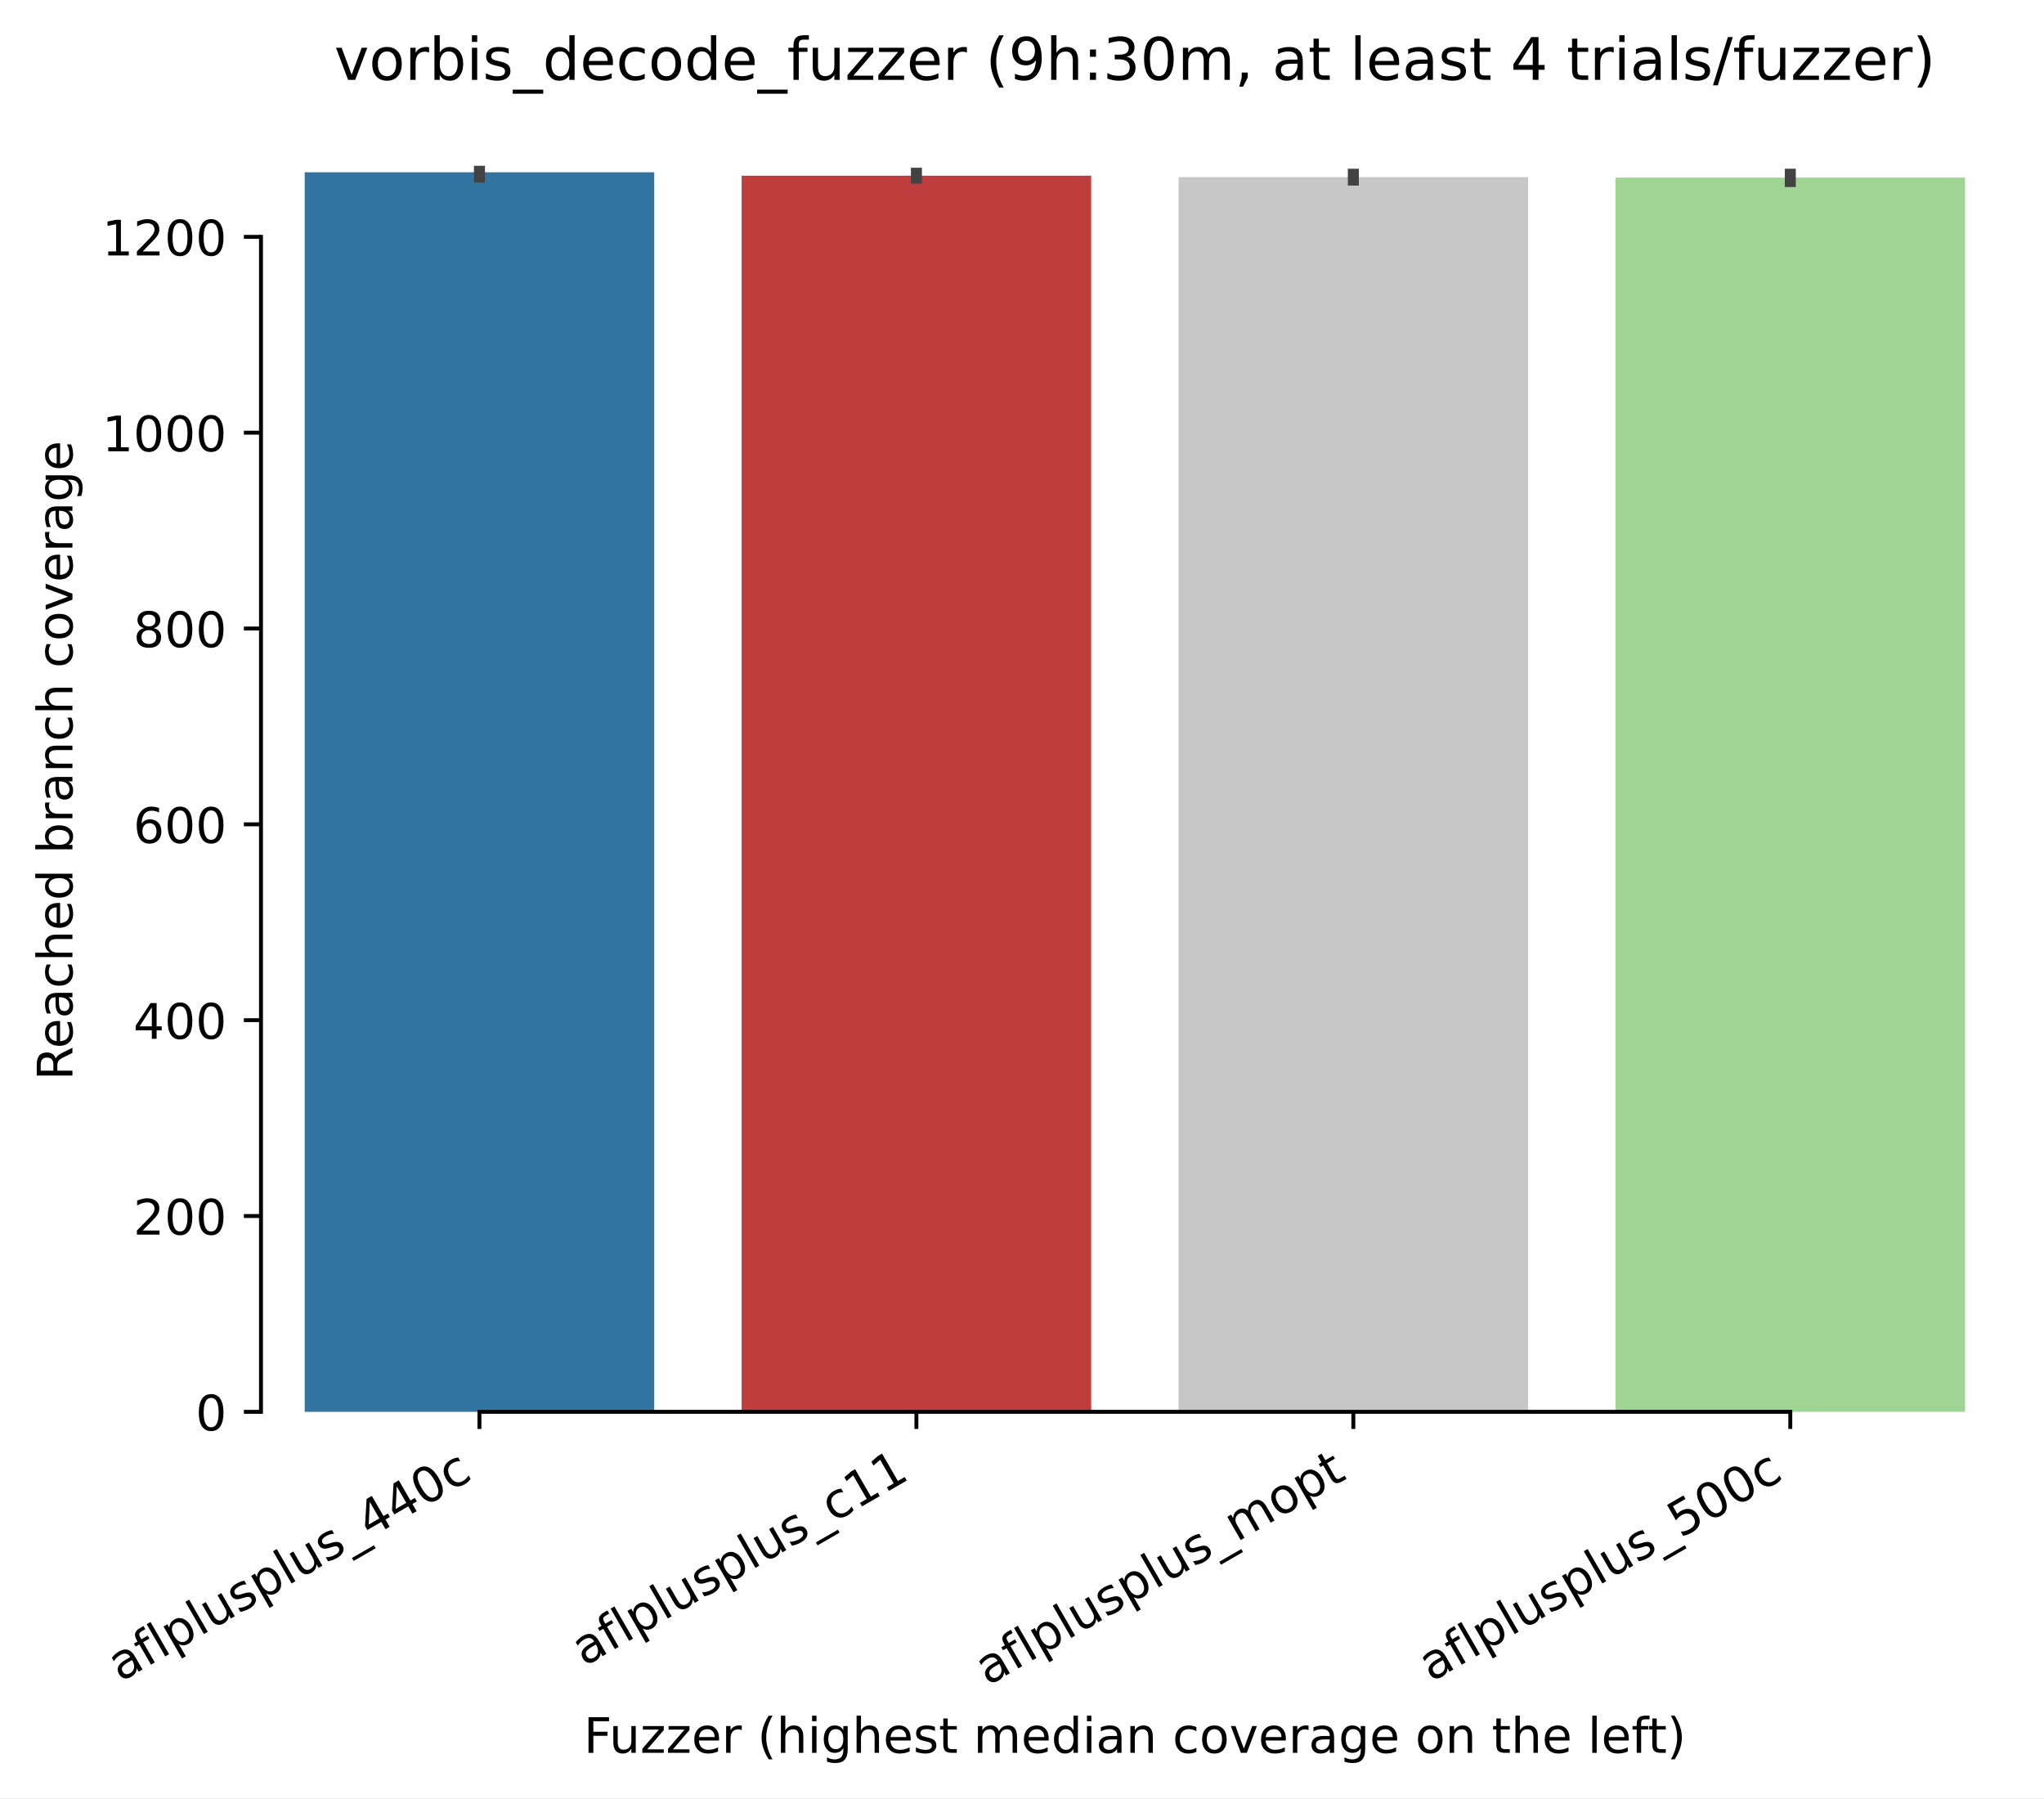
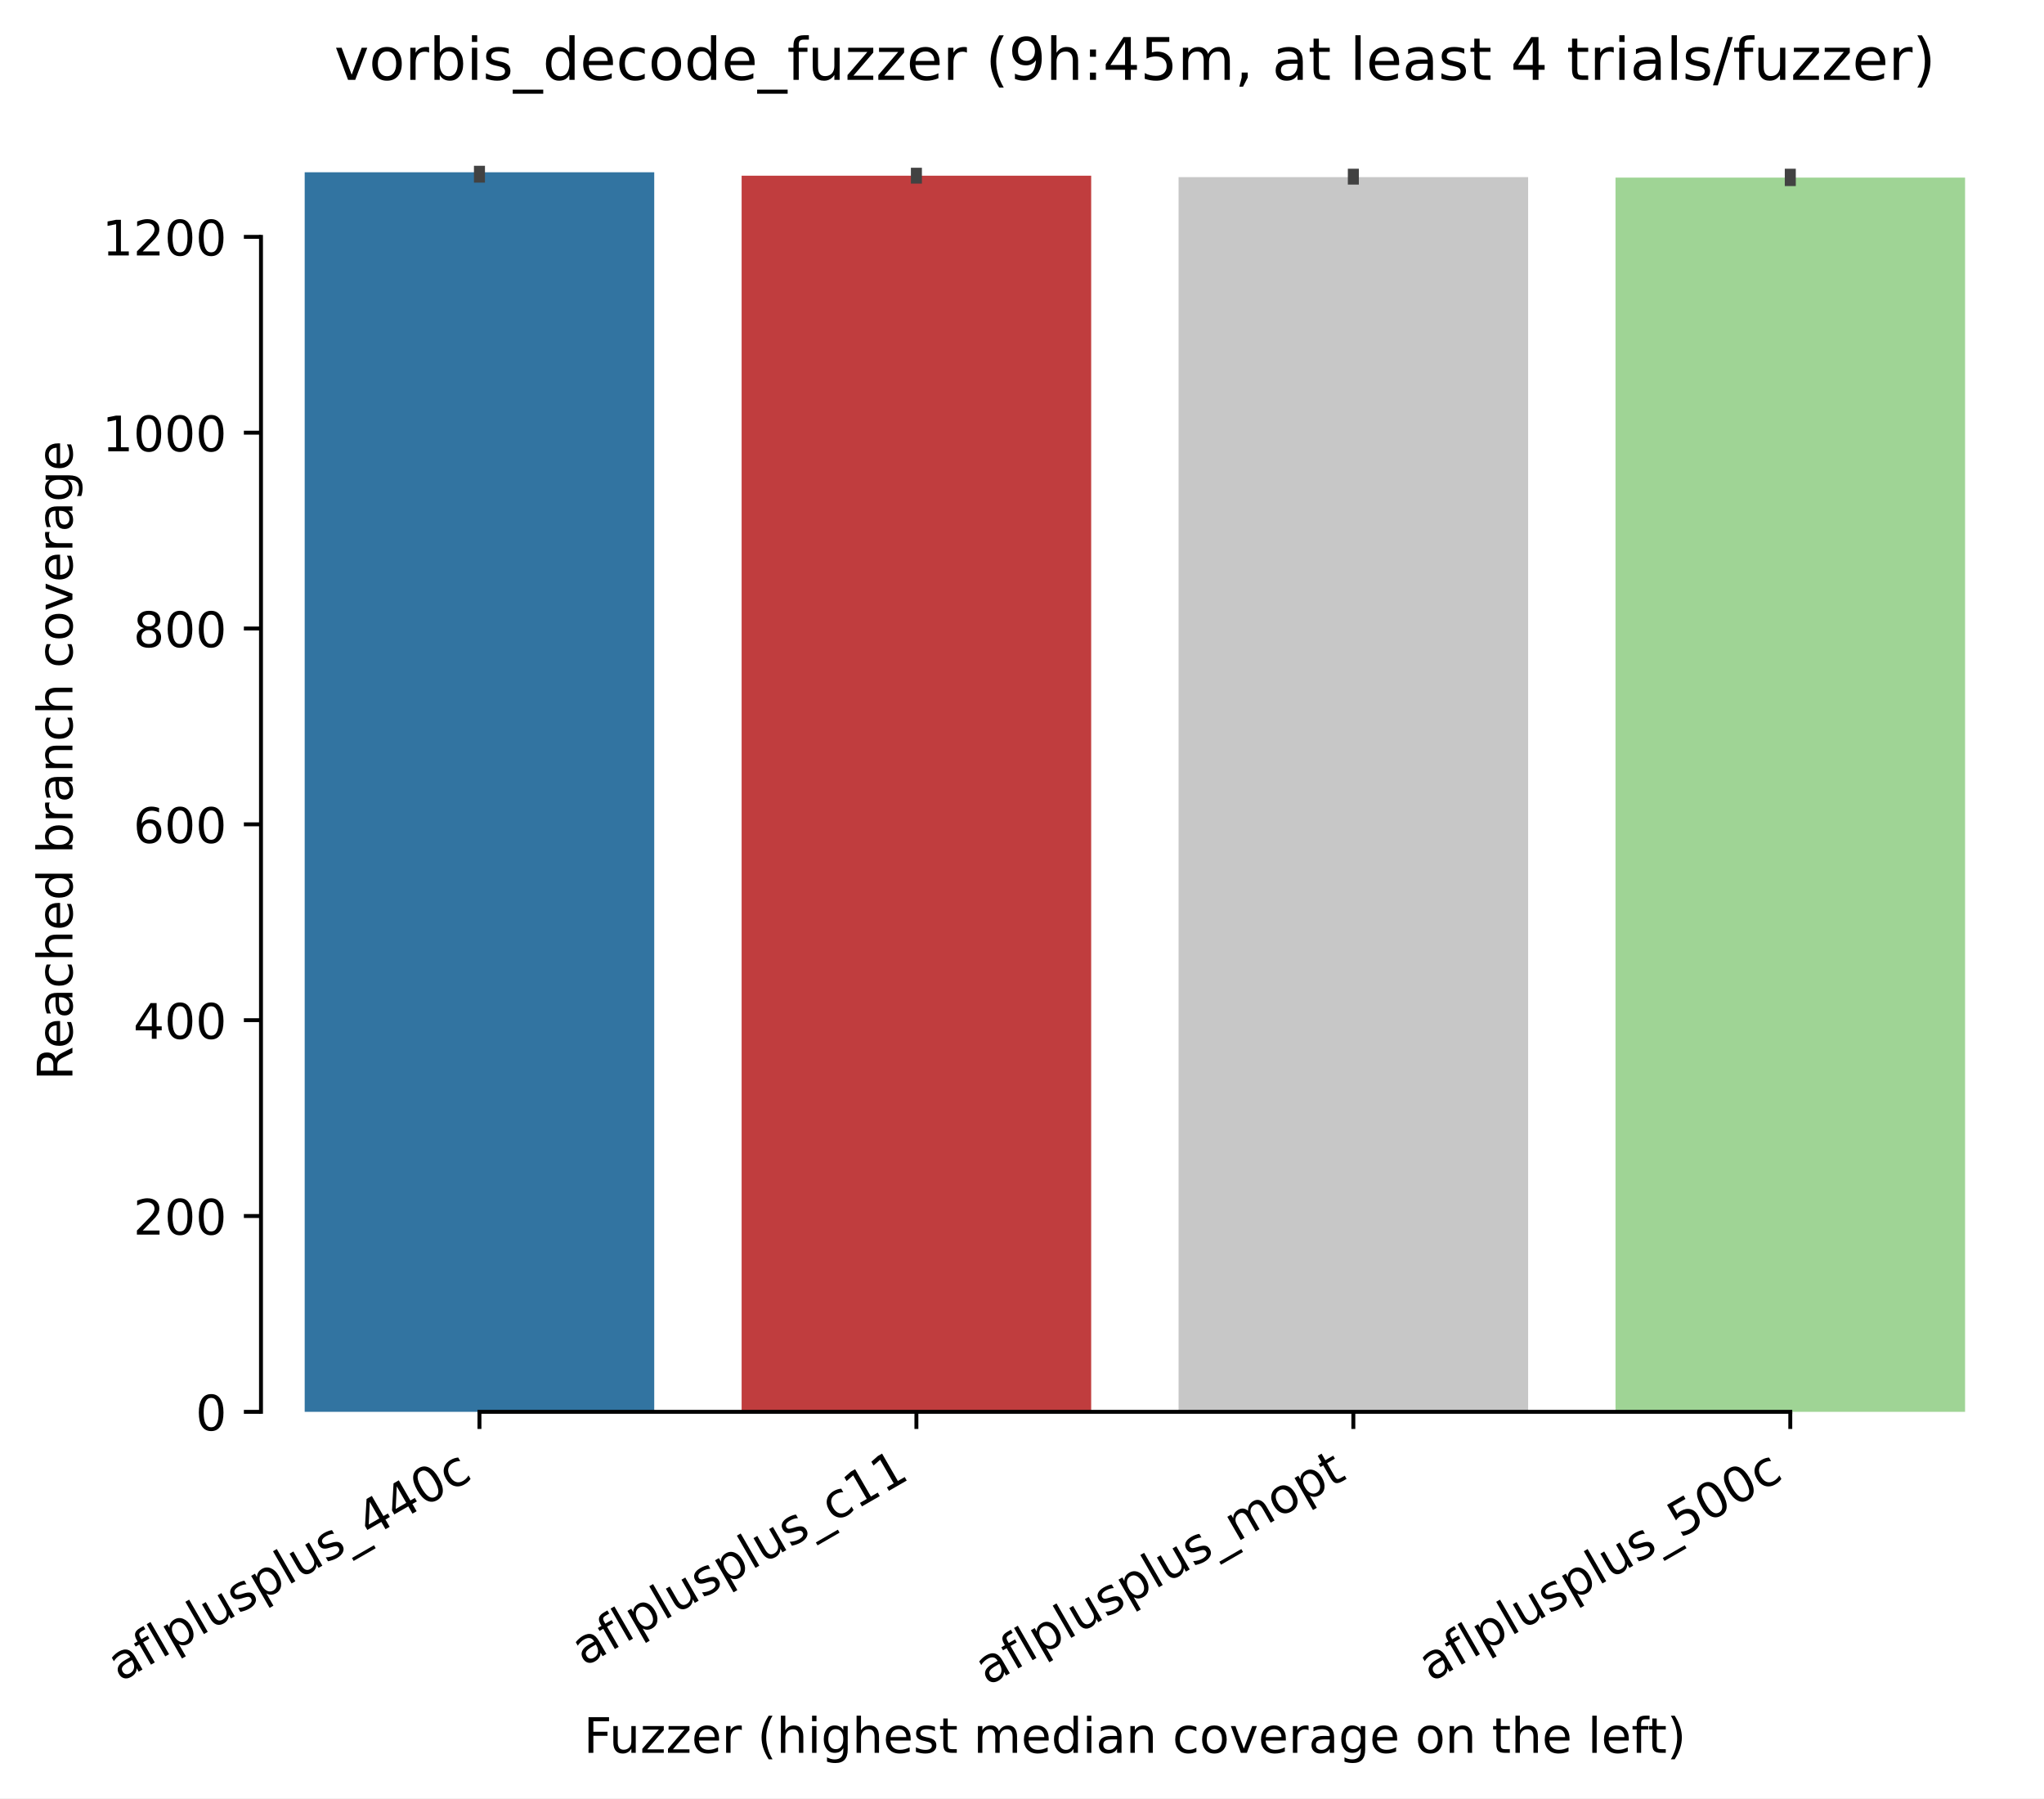
<svg xmlns="http://www.w3.org/2000/svg" xmlns:xlink="http://www.w3.org/1999/xlink" width="417.648pt" height="367.381pt" viewBox="0 0 417.648 367.381" version="1.1">
  <defs>
    <style type="text/css">*{stroke-linejoin: round; stroke-linecap: butt}</style>
  </defs>
  <g id="figure_1">
    <g id="patch_1">
      <path d="M 0 367.381  L 417.648 367.381  L 417.648 0  L 0 0  z " style="fill: #ffffff" />
    </g>
    <g id="axes_1">
      <g id="patch_2">
        <path d="M 53.328 288.43  L 410.448 288.43  L 410.448 22.318  L 53.328 22.318  z " style="fill: #ffffff" />
      </g>
      <g id="patch_3">
-         <path d="M 62.256 288.43  L 133.68 288.43  L 133.68 35.19  L 62.256 35.19  z " clip-path="url(#p236f96d0fd)" style="fill: #3274a1" />
+         <path d="M 62.256 288.43  L 133.68 288.43  L 133.68 35.19  L 62.256 35.19  z " clip-path="url(#pedf777eaf8)" style="fill: #3274a1" />
      </g>
      <g id="patch_4">
-         <path d="M 151.536 288.43  L 222.96 288.43  L 222.96 35.89  L 151.536 35.89  z " clip-path="url(#p236f96d0fd)" style="fill: #c03d3e" />
+         <path d="M 151.536 288.43  L 222.96 288.43  L 222.96 35.89  L 151.536 35.89  z " clip-path="url(#pedf777eaf8)" style="fill: #c03d3e" />
      </g>
      <g id="patch_5">
-         <path d="M 240.816 288.43  L 312.24 288.43  L 312.24 36.19  L 240.816 36.19  z " clip-path="url(#p236f96d0fd)" style="fill: #c7c7c7" />
+         <path d="M 240.816 288.43  L 312.24 288.43  L 312.24 36.19  L 240.816 36.19  z " clip-path="url(#pedf777eaf8)" style="fill: #c7c7c7" />
      </g>
      <g id="patch_6">
-         <path d="M 330.096 288.43  L 401.52 288.43  L 401.52 36.29  L 330.096 36.29  z " clip-path="url(#p236f96d0fd)" style="fill: #9fd495" />
+         <path d="M 330.096 288.43  L 401.52 288.43  L 401.52 36.29  L 330.096 36.29  z " clip-path="url(#pedf777eaf8)" style="fill: #9fd495" />
      </g>
      <g id="matplotlib.axis_1">
        <g id="xtick_1">
          <g id="line2d_1">
            <defs>
-               <path id="mcee74ab2d4" d="M 0 0  L 0 3.5  " style="stroke: #000000; stroke-width: 0.8" />
+               <path id="m02c443541d" d="M 0 0  L 0 3.5  " style="stroke: #000000; stroke-width: 0.8" />
            </defs>
            <g>
-               <use xlink:href="#mcee74ab2d4" x="97.968" y="288.43" style="stroke: #000000; stroke-width: 0.8" />
+               <use xlink:href="#m02c443541d" x="97.968" y="288.43" style="stroke: #000000; stroke-width: 0.8" />
            </g>
          </g>
          <g id="text_1">
            <g transform="translate(24.59788 343.6903) rotate(-30) scale(0.1 -0.1)">
              <defs>
                <path id="DejaVuSans-61" d="M 2194 1759  Q 1497 1759 1228 1600  Q 959 1441 959 1056  Q 959 750 1161 570  Q 1363 391 1709 391  Q 2188 391 2477 730  Q 2766 1069 2766 1631  L 2766 1759  L 2194 1759  z M 3341 1997  L 3341 0  L 2766 0  L 2766 531  Q 2569 213 2275 61  Q 1981 -91 1556 -91  Q 1019 -91 701 211  Q 384 513 384 1019  Q 384 1609 779 1909  Q 1175 2209 1959 2209  L 2766 2209  L 2766 2266  Q 2766 2663 2505 2880  Q 2244 3097 1772 3097  Q 1472 3097 1187 3025  Q 903 2953 641 2809  L 641 3341  Q 956 3463 1253 3523  Q 1550 3584 1831 3584  Q 2591 3584 2966 3190  Q 3341 2797 3341 1997  z " transform="scale(0.015625)" />
                <path id="DejaVuSans-66" d="M 2375 4863  L 2375 4384  L 1825 4384  Q 1516 4384 1395 4259  Q 1275 4134 1275 3809  L 1275 3500  L 2222 3500  L 2222 3053  L 1275 3053  L 1275 0  L 697 0  L 697 3053  L 147 3053  L 147 3500  L 697 3500  L 697 3744  Q 697 4328 969 4595  Q 1241 4863 1831 4863  L 2375 4863  z " transform="scale(0.015625)" />
                <path id="DejaVuSans-6c" d="M 603 4863  L 1178 4863  L 1178 0  L 603 0  L 603 4863  z " transform="scale(0.015625)" />
                <path id="DejaVuSans-70" d="M 1159 525  L 1159 -1331  L 581 -1331  L 581 3500  L 1159 3500  L 1159 2969  Q 1341 3281 1617 3432  Q 1894 3584 2278 3584  Q 2916 3584 3314 3078  Q 3713 2572 3713 1747  Q 3713 922 3314 415  Q 2916 -91 2278 -91  Q 1894 -91 1617 61  Q 1341 213 1159 525  z M 3116 1747  Q 3116 2381 2855 2742  Q 2594 3103 2138 3103  Q 1681 3103 1420 2742  Q 1159 2381 1159 1747  Q 1159 1113 1420 752  Q 1681 391 2138 391  Q 2594 391 2855 752  Q 3116 1113 3116 1747  z " transform="scale(0.015625)" />
                <path id="DejaVuSans-75" d="M 544 1381  L 544 3500  L 1119 3500  L 1119 1403  Q 1119 906 1312 657  Q 1506 409 1894 409  Q 2359 409 2629 706  Q 2900 1003 2900 1516  L 2900 3500  L 3475 3500  L 3475 0  L 2900 0  L 2900 538  Q 2691 219 2414 64  Q 2138 -91 1772 -91  Q 1169 -91 856 284  Q 544 659 544 1381  z M 1991 3584  L 1991 3584  z " transform="scale(0.015625)" />
                <path id="DejaVuSans-73" d="M 2834 3397  L 2834 2853  Q 2591 2978 2328 3040  Q 2066 3103 1784 3103  Q 1356 3103 1142 2972  Q 928 2841 928 2578  Q 928 2378 1081 2264  Q 1234 2150 1697 2047  L 1894 2003  Q 2506 1872 2764 1633  Q 3022 1394 3022 966  Q 3022 478 2636 193  Q 2250 -91 1575 -91  Q 1294 -91 989 -36  Q 684 19 347 128  L 347 722  Q 666 556 975 473  Q 1284 391 1588 391  Q 1994 391 2212 530  Q 2431 669 2431 922  Q 2431 1156 2273 1281  Q 2116 1406 1581 1522  L 1381 1569  Q 847 1681 609 1914  Q 372 2147 372 2553  Q 372 3047 722 3315  Q 1072 3584 1716 3584  Q 2034 3584 2315 3537  Q 2597 3491 2834 3397  z " transform="scale(0.015625)" />
                <path id="DejaVuSans-5f" d="M 3263 -1063  L 3263 -1509  L -63 -1509  L -63 -1063  L 3263 -1063  z " transform="scale(0.015625)" />
                <path id="DejaVuSans-34" d="M 2419 4116  L 825 1625  L 2419 1625  L 2419 4116  z M 2253 4666  L 3047 4666  L 3047 1625  L 3713 1625  L 3713 1100  L 3047 1100  L 3047 0  L 2419 0  L 2419 1100  L 313 1100  L 313 1709  L 2253 4666  z " transform="scale(0.015625)" />
                <path id="DejaVuSans-30" d="M 2034 4250  Q 1547 4250 1301 3770  Q 1056 3291 1056 2328  Q 1056 1369 1301 889  Q 1547 409 2034 409  Q 2525 409 2770 889  Q 3016 1369 3016 2328  Q 3016 3291 2770 3770  Q 2525 4250 2034 4250  z M 2034 4750  Q 2819 4750 3233 4129  Q 3647 3509 3647 2328  Q 3647 1150 3233 529  Q 2819 -91 2034 -91  Q 1250 -91 836 529  Q 422 1150 422 2328  Q 422 3509 836 4129  Q 1250 4750 2034 4750  z " transform="scale(0.015625)" />
                <path id="DejaVuSans-63" d="M 3122 3366  L 3122 2828  Q 2878 2963 2633 3030  Q 2388 3097 2138 3097  Q 1578 3097 1268 2742  Q 959 2388 959 1747  Q 959 1106 1268 751  Q 1578 397 2138 397  Q 2388 397 2633 464  Q 2878 531 3122 666  L 3122 134  Q 2881 22 2623 -34  Q 2366 -91 2075 -91  Q 1284 -91 818 406  Q 353 903 353 1747  Q 353 2603 823 3093  Q 1294 3584 2113 3584  Q 2378 3584 2631 3529  Q 2884 3475 3122 3366  z " transform="scale(0.015625)" />
              </defs>
              <use xlink:href="#DejaVuSans-61" />
              <use xlink:href="#DejaVuSans-66" transform="translate(61.2793 0)" />
              <use xlink:href="#DejaVuSans-6c" transform="translate(96.48438 0)" />
              <use xlink:href="#DejaVuSans-70" transform="translate(124.2676 0)" />
              <use xlink:href="#DejaVuSans-6c" transform="translate(187.7441 0)" />
              <use xlink:href="#DejaVuSans-75" transform="translate(215.5273 0)" />
              <use xlink:href="#DejaVuSans-73" transform="translate(278.9062 0)" />
              <use xlink:href="#DejaVuSans-70" transform="translate(331.0059 0)" />
              <use xlink:href="#DejaVuSans-6c" transform="translate(394.4824 0)" />
              <use xlink:href="#DejaVuSans-75" transform="translate(422.2656 0)" />
              <use xlink:href="#DejaVuSans-73" transform="translate(485.6445 0)" />
              <use xlink:href="#DejaVuSans-5f" transform="translate(537.7441 0)" />
              <use xlink:href="#DejaVuSans-34" transform="translate(587.7441 0)" />
              <use xlink:href="#DejaVuSans-34" transform="translate(651.3672 0)" />
              <use xlink:href="#DejaVuSans-30" transform="translate(714.9902 0)" />
              <use xlink:href="#DejaVuSans-63" transform="translate(778.6133 0)" />
            </g>
          </g>
        </g>
        <g id="xtick_2">
          <g id="line2d_2">
            <g>
-               <use xlink:href="#mcee74ab2d4" x="187.248" y="288.43" style="stroke: #000000; stroke-width: 0.8" />
+               <use xlink:href="#m02c443541d" x="187.248" y="288.43" style="stroke: #000000; stroke-width: 0.8" />
            </g>
          </g>
          <g id="text_2">
            <g transform="translate(119.388 340.509) rotate(-30) scale(0.1 -0.1)">
              <defs>
                <path id="DejaVuSans-31" d="M 794 531  L 1825 531  L 1825 4091  L 703 3866  L 703 4441  L 1819 4666  L 2450 4666  L 2450 531  L 3481 531  L 3481 0  L 794 0  L 794 531  z " transform="scale(0.015625)" />
              </defs>
              <use xlink:href="#DejaVuSans-61" />
              <use xlink:href="#DejaVuSans-66" transform="translate(61.2793 0)" />
              <use xlink:href="#DejaVuSans-6c" transform="translate(96.48438 0)" />
              <use xlink:href="#DejaVuSans-70" transform="translate(124.2676 0)" />
              <use xlink:href="#DejaVuSans-6c" transform="translate(187.7441 0)" />
              <use xlink:href="#DejaVuSans-75" transform="translate(215.5273 0)" />
              <use xlink:href="#DejaVuSans-73" transform="translate(278.9062 0)" />
              <use xlink:href="#DejaVuSans-70" transform="translate(331.0059 0)" />
              <use xlink:href="#DejaVuSans-6c" transform="translate(394.4824 0)" />
              <use xlink:href="#DejaVuSans-75" transform="translate(422.2656 0)" />
              <use xlink:href="#DejaVuSans-73" transform="translate(485.6445 0)" />
              <use xlink:href="#DejaVuSans-5f" transform="translate(537.7441 0)" />
              <use xlink:href="#DejaVuSans-63" transform="translate(587.7441 0)" />
              <use xlink:href="#DejaVuSans-31" transform="translate(642.7246 0)" />
              <use xlink:href="#DejaVuSans-31" transform="translate(706.3477 0)" />
            </g>
          </g>
        </g>
        <g id="xtick_3">
          <g id="line2d_3">
            <g>
-               <use xlink:href="#mcee74ab2d4" x="276.528" y="288.43" style="stroke: #000000; stroke-width: 0.8" />
+               <use xlink:href="#m02c443541d" x="276.528" y="288.43" style="stroke: #000000; stroke-width: 0.8" />
            </g>
          </g>
          <g id="text_3">
            <g transform="translate(201.8223 344.4613) rotate(-30) scale(0.1 -0.1)">
              <defs>
                <path id="DejaVuSans-6d" d="M 3328 2828  Q 3544 3216 3844 3400  Q 4144 3584 4550 3584  Q 5097 3584 5394 3201  Q 5691 2819 5691 2113  L 5691 0  L 5113 0  L 5113 2094  Q 5113 2597 4934 2840  Q 4756 3084 4391 3084  Q 3944 3084 3684 2787  Q 3425 2491 3425 1978  L 3425 0  L 2847 0  L 2847 2094  Q 2847 2600 2669 2842  Q 2491 3084 2119 3084  Q 1678 3084 1418 2786  Q 1159 2488 1159 1978  L 1159 0  L 581 0  L 581 3500  L 1159 3500  L 1159 2956  Q 1356 3278 1631 3431  Q 1906 3584 2284 3584  Q 2666 3584 2933 3390  Q 3200 3197 3328 2828  z " transform="scale(0.015625)" />
                <path id="DejaVuSans-6f" d="M 1959 3097  Q 1497 3097 1228 2736  Q 959 2375 959 1747  Q 959 1119 1226 758  Q 1494 397 1959 397  Q 2419 397 2687 759  Q 2956 1122 2956 1747  Q 2956 2369 2687 2733  Q 2419 3097 1959 3097  z M 1959 3584  Q 2709 3584 3137 3096  Q 3566 2609 3566 1747  Q 3566 888 3137 398  Q 2709 -91 1959 -91  Q 1206 -91 779 398  Q 353 888 353 1747  Q 353 2609 779 3096  Q 1206 3584 1959 3584  z " transform="scale(0.015625)" />
                <path id="DejaVuSans-74" d="M 1172 4494  L 1172 3500  L 2356 3500  L 2356 3053  L 1172 3053  L 1172 1153  Q 1172 725 1289 603  Q 1406 481 1766 481  L 2356 481  L 2356 0  L 1766 0  Q 1100 0 847 248  Q 594 497 594 1153  L 594 3053  L 172 3053  L 172 3500  L 594 3500  L 594 4494  L 1172 4494  z " transform="scale(0.015625)" />
              </defs>
              <use xlink:href="#DejaVuSans-61" />
              <use xlink:href="#DejaVuSans-66" transform="translate(61.2793 0)" />
              <use xlink:href="#DejaVuSans-6c" transform="translate(96.48438 0)" />
              <use xlink:href="#DejaVuSans-70" transform="translate(124.2676 0)" />
              <use xlink:href="#DejaVuSans-6c" transform="translate(187.7441 0)" />
              <use xlink:href="#DejaVuSans-75" transform="translate(215.5273 0)" />
              <use xlink:href="#DejaVuSans-73" transform="translate(278.9062 0)" />
              <use xlink:href="#DejaVuSans-70" transform="translate(331.0059 0)" />
              <use xlink:href="#DejaVuSans-6c" transform="translate(394.4824 0)" />
              <use xlink:href="#DejaVuSans-75" transform="translate(422.2656 0)" />
              <use xlink:href="#DejaVuSans-73" transform="translate(485.6445 0)" />
              <use xlink:href="#DejaVuSans-5f" transform="translate(537.7441 0)" />
              <use xlink:href="#DejaVuSans-6d" transform="translate(587.7441 0)" />
              <use xlink:href="#DejaVuSans-6f" transform="translate(685.1562 0)" />
              <use xlink:href="#DejaVuSans-70" transform="translate(746.3379 0)" />
              <use xlink:href="#DejaVuSans-74" transform="translate(809.8145 0)" />
            </g>
          </g>
        </g>
        <g id="xtick_4">
          <g id="line2d_4">
            <g>
-               <use xlink:href="#mcee74ab2d4" x="365.808" y="288.43" style="stroke: #000000; stroke-width: 0.8" />
+               <use xlink:href="#m02c443541d" x="365.808" y="288.43" style="stroke: #000000; stroke-width: 0.8" />
            </g>
          </g>
          <g id="text_4">
            <g transform="translate(292.4379 343.6903) rotate(-30) scale(0.1 -0.1)">
              <defs>
                <path id="DejaVuSans-35" d="M 691 4666  L 3169 4666  L 3169 4134  L 1269 4134  L 1269 2991  Q 1406 3038 1543 3061  Q 1681 3084 1819 3084  Q 2600 3084 3056 2656  Q 3513 2228 3513 1497  Q 3513 744 3044 326  Q 2575 -91 1722 -91  Q 1428 -91 1123 -41  Q 819 9 494 109  L 494 744  Q 775 591 1075 516  Q 1375 441 1709 441  Q 2250 441 2565 725  Q 2881 1009 2881 1497  Q 2881 1984 2565 2268  Q 2250 2553 1709 2553  Q 1456 2553 1204 2497  Q 953 2441 691 2322  L 691 4666  z " transform="scale(0.015625)" />
              </defs>
              <use xlink:href="#DejaVuSans-61" />
              <use xlink:href="#DejaVuSans-66" transform="translate(61.2793 0)" />
              <use xlink:href="#DejaVuSans-6c" transform="translate(96.48438 0)" />
              <use xlink:href="#DejaVuSans-70" transform="translate(124.2676 0)" />
              <use xlink:href="#DejaVuSans-6c" transform="translate(187.7441 0)" />
              <use xlink:href="#DejaVuSans-75" transform="translate(215.5273 0)" />
              <use xlink:href="#DejaVuSans-73" transform="translate(278.9062 0)" />
              <use xlink:href="#DejaVuSans-70" transform="translate(331.0059 0)" />
              <use xlink:href="#DejaVuSans-6c" transform="translate(394.4824 0)" />
              <use xlink:href="#DejaVuSans-75" transform="translate(422.2656 0)" />
              <use xlink:href="#DejaVuSans-73" transform="translate(485.6445 0)" />
              <use xlink:href="#DejaVuSans-5f" transform="translate(537.7441 0)" />
              <use xlink:href="#DejaVuSans-35" transform="translate(587.7441 0)" />
              <use xlink:href="#DejaVuSans-30" transform="translate(651.3672 0)" />
              <use xlink:href="#DejaVuSans-30" transform="translate(714.9902 0)" />
              <use xlink:href="#DejaVuSans-63" transform="translate(778.6133 0)" />
            </g>
          </g>
        </g>
        <g id="text_5">
          <g transform="translate(119.2702 358.1017) scale(0.1 -0.1)">
            <defs>
              <path id="DejaVuSans-46" d="M 628 4666  L 3309 4666  L 3309 4134  L 1259 4134  L 1259 2759  L 3109 2759  L 3109 2228  L 1259 2228  L 1259 0  L 628 0  L 628 4666  z " transform="scale(0.015625)" />
              <path id="DejaVuSans-7a" d="M 353 3500  L 3084 3500  L 3084 2975  L 922 459  L 3084 459  L 3084 0  L 275 0  L 275 525  L 2438 3041  L 353 3041  L 353 3500  z " transform="scale(0.015625)" />
              <path id="DejaVuSans-65" d="M 3597 1894  L 3597 1613  L 953 1613  Q 991 1019 1311 708  Q 1631 397 2203 397  Q 2534 397 2845 478  Q 3156 559 3463 722  L 3463 178  Q 3153 47 2828 -22  Q 2503 -91 2169 -91  Q 1331 -91 842 396  Q 353 884 353 1716  Q 353 2575 817 3079  Q 1281 3584 2069 3584  Q 2775 3584 3186 3129  Q 3597 2675 3597 1894  z M 3022 2063  Q 3016 2534 2758 2815  Q 2500 3097 2075 3097  Q 1594 3097 1305 2825  Q 1016 2553 972 2059  L 3022 2063  z " transform="scale(0.015625)" />
              <path id="DejaVuSans-72" d="M 2631 2963  Q 2534 3019 2420 3045  Q 2306 3072 2169 3072  Q 1681 3072 1420 2755  Q 1159 2438 1159 1844  L 1159 0  L 581 0  L 581 3500  L 1159 3500  L 1159 2956  Q 1341 3275 1631 3429  Q 1922 3584 2338 3584  Q 2397 3584 2469 3576  Q 2541 3569 2628 3553  L 2631 2963  z " transform="scale(0.015625)" />
              <path id="DejaVuSans-20" transform="scale(0.015625)" />
              <path id="DejaVuSans-28" d="M 1984 4856  Q 1566 4138 1362 3434  Q 1159 2731 1159 2009  Q 1159 1288 1364 580  Q 1569 -128 1984 -844  L 1484 -844  Q 1016 -109 783 600  Q 550 1309 550 2009  Q 550 2706 781 3412  Q 1013 4119 1484 4856  L 1984 4856  z " transform="scale(0.015625)" />
              <path id="DejaVuSans-68" d="M 3513 2113  L 3513 0  L 2938 0  L 2938 2094  Q 2938 2591 2744 2837  Q 2550 3084 2163 3084  Q 1697 3084 1428 2787  Q 1159 2491 1159 1978  L 1159 0  L 581 0  L 581 4863  L 1159 4863  L 1159 2956  Q 1366 3272 1645 3428  Q 1925 3584 2291 3584  Q 2894 3584 3203 3211  Q 3513 2838 3513 2113  z " transform="scale(0.015625)" />
              <path id="DejaVuSans-69" d="M 603 3500  L 1178 3500  L 1178 0  L 603 0  L 603 3500  z M 603 4863  L 1178 4863  L 1178 4134  L 603 4134  L 603 4863  z " transform="scale(0.015625)" />
              <path id="DejaVuSans-67" d="M 2906 1791  Q 2906 2416 2648 2759  Q 2391 3103 1925 3103  Q 1463 3103 1205 2759  Q 947 2416 947 1791  Q 947 1169 1205 825  Q 1463 481 1925 481  Q 2391 481 2648 825  Q 2906 1169 2906 1791  z M 3481 434  Q 3481 -459 3084 -895  Q 2688 -1331 1869 -1331  Q 1566 -1331 1297 -1286  Q 1028 -1241 775 -1147  L 775 -588  Q 1028 -725 1275 -790  Q 1522 -856 1778 -856  Q 2344 -856 2625 -561  Q 2906 -266 2906 331  L 2906 616  Q 2728 306 2450 153  Q 2172 0 1784 0  Q 1141 0 747 490  Q 353 981 353 1791  Q 353 2603 747 3093  Q 1141 3584 1784 3584  Q 2172 3584 2450 3431  Q 2728 3278 2906 2969  L 2906 3500  L 3481 3500  L 3481 434  z " transform="scale(0.015625)" />
              <path id="DejaVuSans-64" d="M 2906 2969  L 2906 4863  L 3481 4863  L 3481 0  L 2906 0  L 2906 525  Q 2725 213 2448 61  Q 2172 -91 1784 -91  Q 1150 -91 751 415  Q 353 922 353 1747  Q 353 2572 751 3078  Q 1150 3584 1784 3584  Q 2172 3584 2448 3432  Q 2725 3281 2906 2969  z M 947 1747  Q 947 1113 1208 752  Q 1469 391 1925 391  Q 2381 391 2643 752  Q 2906 1113 2906 1747  Q 2906 2381 2643 2742  Q 2381 3103 1925 3103  Q 1469 3103 1208 2742  Q 947 2381 947 1747  z " transform="scale(0.015625)" />
              <path id="DejaVuSans-6e" d="M 3513 2113  L 3513 0  L 2938 0  L 2938 2094  Q 2938 2591 2744 2837  Q 2550 3084 2163 3084  Q 1697 3084 1428 2787  Q 1159 2491 1159 1978  L 1159 0  L 581 0  L 581 3500  L 1159 3500  L 1159 2956  Q 1366 3272 1645 3428  Q 1925 3584 2291 3584  Q 2894 3584 3203 3211  Q 3513 2838 3513 2113  z " transform="scale(0.015625)" />
              <path id="DejaVuSans-76" d="M 191 3500  L 800 3500  L 1894 563  L 2988 3500  L 3597 3500  L 2284 0  L 1503 0  L 191 3500  z " transform="scale(0.015625)" />
              <path id="DejaVuSans-29" d="M 513 4856  L 1013 4856  Q 1481 4119 1714 3412  Q 1947 2706 1947 2009  Q 1947 1309 1714 600  Q 1481 -109 1013 -844  L 513 -844  Q 928 -128 1133 580  Q 1338 1288 1338 2009  Q 1338 2731 1133 3434  Q 928 4138 513 4856  z " transform="scale(0.015625)" />
            </defs>
            <use xlink:href="#DejaVuSans-46" />
            <use xlink:href="#DejaVuSans-75" transform="translate(52.01953 0)" />
            <use xlink:href="#DejaVuSans-7a" transform="translate(115.3984 0)" />
            <use xlink:href="#DejaVuSans-7a" transform="translate(167.8887 0)" />
            <use xlink:href="#DejaVuSans-65" transform="translate(220.3789 0)" />
            <use xlink:href="#DejaVuSans-72" transform="translate(281.9023 0)" />
            <use xlink:href="#DejaVuSans-20" transform="translate(323.0156 0)" />
            <use xlink:href="#DejaVuSans-28" transform="translate(354.8027 0)" />
            <use xlink:href="#DejaVuSans-68" transform="translate(393.8164 0)" />
            <use xlink:href="#DejaVuSans-69" transform="translate(457.1953 0)" />
            <use xlink:href="#DejaVuSans-67" transform="translate(484.9785 0)" />
            <use xlink:href="#DejaVuSans-68" transform="translate(548.4551 0)" />
            <use xlink:href="#DejaVuSans-65" transform="translate(611.834 0)" />
            <use xlink:href="#DejaVuSans-73" transform="translate(673.3574 0)" />
            <use xlink:href="#DejaVuSans-74" transform="translate(725.457 0)" />
            <use xlink:href="#DejaVuSans-20" transform="translate(764.666 0)" />
            <use xlink:href="#DejaVuSans-6d" transform="translate(796.4531 0)" />
            <use xlink:href="#DejaVuSans-65" transform="translate(893.8652 0)" />
            <use xlink:href="#DejaVuSans-64" transform="translate(955.3887 0)" />
            <use xlink:href="#DejaVuSans-69" transform="translate(1018.865 0)" />
            <use xlink:href="#DejaVuSans-61" transform="translate(1046.648 0)" />
            <use xlink:href="#DejaVuSans-6e" transform="translate(1107.928 0)" />
            <use xlink:href="#DejaVuSans-20" transform="translate(1171.307 0)" />
            <use xlink:href="#DejaVuSans-63" transform="translate(1203.094 0)" />
            <use xlink:href="#DejaVuSans-6f" transform="translate(1258.074 0)" />
            <use xlink:href="#DejaVuSans-76" transform="translate(1319.256 0)" />
            <use xlink:href="#DejaVuSans-65" transform="translate(1378.436 0)" />
            <use xlink:href="#DejaVuSans-72" transform="translate(1439.959 0)" />
            <use xlink:href="#DejaVuSans-61" transform="translate(1481.072 0)" />
            <use xlink:href="#DejaVuSans-67" transform="translate(1542.352 0)" />
            <use xlink:href="#DejaVuSans-65" transform="translate(1605.828 0)" />
            <use xlink:href="#DejaVuSans-20" transform="translate(1667.352 0)" />
            <use xlink:href="#DejaVuSans-6f" transform="translate(1699.139 0)" />
            <use xlink:href="#DejaVuSans-6e" transform="translate(1760.32 0)" />
            <use xlink:href="#DejaVuSans-20" transform="translate(1823.699 0)" />
            <use xlink:href="#DejaVuSans-74" transform="translate(1855.486 0)" />
            <use xlink:href="#DejaVuSans-68" transform="translate(1894.695 0)" />
            <use xlink:href="#DejaVuSans-65" transform="translate(1958.074 0)" />
            <use xlink:href="#DejaVuSans-20" transform="translate(2019.598 0)" />
            <use xlink:href="#DejaVuSans-6c" transform="translate(2051.385 0)" />
            <use xlink:href="#DejaVuSans-65" transform="translate(2079.168 0)" />
            <use xlink:href="#DejaVuSans-66" transform="translate(2140.691 0)" />
            <use xlink:href="#DejaVuSans-74" transform="translate(2174.146 0)" />
            <use xlink:href="#DejaVuSans-29" transform="translate(2213.355 0)" />
          </g>
        </g>
      </g>
      <g id="matplotlib.axis_2">
        <g id="ytick_1">
          <g id="line2d_5">
            <defs>
-               <path id="m9410970a94" d="M 0 0  L -3.5 0  " style="stroke: #000000; stroke-width: 0.8" />
+               <path id="ma597f56f17" d="M 0 0  L -3.5 0  " style="stroke: #000000; stroke-width: 0.8" />
            </defs>
            <g>
-               <use xlink:href="#m9410970a94" x="53.328" y="288.43" style="stroke: #000000; stroke-width: 0.8" />
+               <use xlink:href="#ma597f56f17" x="53.328" y="288.43" style="stroke: #000000; stroke-width: 0.8" />
            </g>
          </g>
          <g id="text_6">
            <g transform="translate(39.96563 292.2293) scale(0.1 -0.1)">
              <use xlink:href="#DejaVuSans-30" />
            </g>
          </g>
        </g>
        <g id="ytick_2">
          <g id="line2d_6">
            <g>
-               <use xlink:href="#m9410970a94" x="53.328" y="248.424" style="stroke: #000000; stroke-width: 0.8" />
+               <use xlink:href="#ma597f56f17" x="53.328" y="248.424" style="stroke: #000000; stroke-width: 0.8" />
            </g>
          </g>
          <g id="text_7">
            <g transform="translate(27.24063 252.223) scale(0.1 -0.1)">
              <defs>
                <path id="DejaVuSans-32" d="M 1228 531  L 3431 531  L 3431 0  L 469 0  L 469 531  Q 828 903 1448 1529  Q 2069 2156 2228 2338  Q 2531 2678 2651 2914  Q 2772 3150 2772 3378  Q 2772 3750 2511 3984  Q 2250 4219 1831 4219  Q 1534 4219 1204 4116  Q 875 4013 500 3803  L 500 4441  Q 881 4594 1212 4672  Q 1544 4750 1819 4750  Q 2544 4750 2975 4387  Q 3406 4025 3406 3419  Q 3406 3131 3298 2873  Q 3191 2616 2906 2266  Q 2828 2175 2409 1742  Q 1991 1309 1228 531  z " transform="scale(0.015625)" />
              </defs>
              <use xlink:href="#DejaVuSans-32" />
              <use xlink:href="#DejaVuSans-30" transform="translate(63.62305 0)" />
              <use xlink:href="#DejaVuSans-30" transform="translate(127.2461 0)" />
            </g>
          </g>
        </g>
        <g id="ytick_3">
          <g id="line2d_7">
            <g>
-               <use xlink:href="#m9410970a94" x="53.328" y="208.417" style="stroke: #000000; stroke-width: 0.8" />
+               <use xlink:href="#ma597f56f17" x="53.328" y="208.417" style="stroke: #000000; stroke-width: 0.8" />
            </g>
          </g>
          <g id="text_8">
            <g transform="translate(27.24063 212.2167) scale(0.1 -0.1)">
              <use xlink:href="#DejaVuSans-34" />
              <use xlink:href="#DejaVuSans-30" transform="translate(63.62305 0)" />
              <use xlink:href="#DejaVuSans-30" transform="translate(127.2461 0)" />
            </g>
          </g>
        </g>
        <g id="ytick_4">
          <g id="line2d_8">
            <g>
-               <use xlink:href="#m9410970a94" x="53.328" y="168.411" style="stroke: #000000; stroke-width: 0.8" />
+               <use xlink:href="#ma597f56f17" x="53.328" y="168.411" style="stroke: #000000; stroke-width: 0.8" />
            </g>
          </g>
          <g id="text_9">
            <g transform="translate(27.24063 172.2104) scale(0.1 -0.1)">
              <defs>
                <path id="DejaVuSans-36" d="M 2113 2584  Q 1688 2584 1439 2293  Q 1191 2003 1191 1497  Q 1191 994 1439 701  Q 1688 409 2113 409  Q 2538 409 2786 701  Q 3034 994 3034 1497  Q 3034 2003 2786 2293  Q 2538 2584 2113 2584  z M 3366 4563  L 3366 3988  Q 3128 4100 2886 4159  Q 2644 4219 2406 4219  Q 1781 4219 1451 3797  Q 1122 3375 1075 2522  Q 1259 2794 1537 2939  Q 1816 3084 2150 3084  Q 2853 3084 3261 2657  Q 3669 2231 3669 1497  Q 3669 778 3244 343  Q 2819 -91 2113 -91  Q 1303 -91 875 529  Q 447 1150 447 2328  Q 447 3434 972 4092  Q 1497 4750 2381 4750  Q 2619 4750 2861 4703  Q 3103 4656 3366 4563  z " transform="scale(0.015625)" />
              </defs>
              <use xlink:href="#DejaVuSans-36" />
              <use xlink:href="#DejaVuSans-30" transform="translate(63.62305 0)" />
              <use xlink:href="#DejaVuSans-30" transform="translate(127.2461 0)" />
            </g>
          </g>
        </g>
        <g id="ytick_5">
          <g id="line2d_9">
            <g>
-               <use xlink:href="#m9410970a94" x="53.328" y="128.405" style="stroke: #000000; stroke-width: 0.8" />
+               <use xlink:href="#ma597f56f17" x="53.328" y="128.405" style="stroke: #000000; stroke-width: 0.8" />
            </g>
          </g>
          <g id="text_10">
            <g transform="translate(27.24063 132.2041) scale(0.1 -0.1)">
              <defs>
                <path id="DejaVuSans-38" d="M 2034 2216  Q 1584 2216 1326 1975  Q 1069 1734 1069 1313  Q 1069 891 1326 650  Q 1584 409 2034 409  Q 2484 409 2743 651  Q 3003 894 3003 1313  Q 3003 1734 2745 1975  Q 2488 2216 2034 2216  z M 1403 2484  Q 997 2584 770 2862  Q 544 3141 544 3541  Q 544 4100 942 4425  Q 1341 4750 2034 4750  Q 2731 4750 3128 4425  Q 3525 4100 3525 3541  Q 3525 3141 3298 2862  Q 3072 2584 2669 2484  Q 3125 2378 3379 2068  Q 3634 1759 3634 1313  Q 3634 634 3220 271  Q 2806 -91 2034 -91  Q 1263 -91 848 271  Q 434 634 434 1313  Q 434 1759 690 2068  Q 947 2378 1403 2484  z M 1172 3481  Q 1172 3119 1398 2916  Q 1625 2713 2034 2713  Q 2441 2713 2670 2916  Q 2900 3119 2900 3481  Q 2900 3844 2670 4047  Q 2441 4250 2034 4250  Q 1625 4250 1398 4047  Q 1172 3844 1172 3481  z " transform="scale(0.015625)" />
              </defs>
              <use xlink:href="#DejaVuSans-38" />
              <use xlink:href="#DejaVuSans-30" transform="translate(63.62305 0)" />
              <use xlink:href="#DejaVuSans-30" transform="translate(127.2461 0)" />
            </g>
          </g>
        </g>
        <g id="ytick_6">
          <g id="line2d_10">
            <g>
-               <use xlink:href="#m9410970a94" x="53.328" y="88.399" style="stroke: #000000; stroke-width: 0.8" />
+               <use xlink:href="#ma597f56f17" x="53.328" y="88.399" style="stroke: #000000; stroke-width: 0.8" />
            </g>
          </g>
          <g id="text_11">
            <g transform="translate(20.87813 92.19777) scale(0.1 -0.1)">
              <use xlink:href="#DejaVuSans-31" />
              <use xlink:href="#DejaVuSans-30" transform="translate(63.62305 0)" />
              <use xlink:href="#DejaVuSans-30" transform="translate(127.2461 0)" />
              <use xlink:href="#DejaVuSans-30" transform="translate(190.8691 0)" />
            </g>
          </g>
        </g>
        <g id="ytick_7">
          <g id="line2d_11">
            <g>
-               <use xlink:href="#m9410970a94" x="53.328" y="48.392" style="stroke: #000000; stroke-width: 0.8" />
+               <use xlink:href="#ma597f56f17" x="53.328" y="48.392" style="stroke: #000000; stroke-width: 0.8" />
            </g>
          </g>
          <g id="text_12">
            <g transform="translate(20.87813 52.19146) scale(0.1 -0.1)">
              <use xlink:href="#DejaVuSans-31" />
              <use xlink:href="#DejaVuSans-32" transform="translate(63.62305 0)" />
              <use xlink:href="#DejaVuSans-30" transform="translate(127.2461 0)" />
              <use xlink:href="#DejaVuSans-30" transform="translate(190.8691 0)" />
            </g>
          </g>
        </g>
        <g id="text_13">
          <g transform="translate(14.79844 220.7062) rotate(-90) scale(0.1 -0.1)">
            <defs>
              <path id="DejaVuSans-52" d="M 2841 2188  Q 3044 2119 3236 1894  Q 3428 1669 3622 1275  L 4263 0  L 3584 0  L 2988 1197  Q 2756 1666 2539 1819  Q 2322 1972 1947 1972  L 1259 1972  L 1259 0  L 628 0  L 628 4666  L 2053 4666  Q 2853 4666 3247 4331  Q 3641 3997 3641 3322  Q 3641 2881 3436 2590  Q 3231 2300 2841 2188  z M 1259 4147  L 1259 2491  L 2053 2491  Q 2509 2491 2742 2702  Q 2975 2913 2975 3322  Q 2975 3731 2742 3939  Q 2509 4147 2053 4147  L 1259 4147  z " transform="scale(0.015625)" />
              <path id="DejaVuSans-62" d="M 3116 1747  Q 3116 2381 2855 2742  Q 2594 3103 2138 3103  Q 1681 3103 1420 2742  Q 1159 2381 1159 1747  Q 1159 1113 1420 752  Q 1681 391 2138 391  Q 2594 391 2855 752  Q 3116 1113 3116 1747  z M 1159 2969  Q 1341 3281 1617 3432  Q 1894 3584 2278 3584  Q 2916 3584 3314 3078  Q 3713 2572 3713 1747  Q 3713 922 3314 415  Q 2916 -91 2278 -91  Q 1894 -91 1617 61  Q 1341 213 1159 525  L 1159 0  L 581 0  L 581 4863  L 1159 4863  L 1159 2969  z " transform="scale(0.015625)" />
            </defs>
            <use xlink:href="#DejaVuSans-52" />
            <use xlink:href="#DejaVuSans-65" transform="translate(64.98242 0)" />
            <use xlink:href="#DejaVuSans-61" transform="translate(126.5059 0)" />
            <use xlink:href="#DejaVuSans-63" transform="translate(187.7852 0)" />
            <use xlink:href="#DejaVuSans-68" transform="translate(242.7656 0)" />
            <use xlink:href="#DejaVuSans-65" transform="translate(306.1445 0)" />
            <use xlink:href="#DejaVuSans-64" transform="translate(367.668 0)" />
            <use xlink:href="#DejaVuSans-20" transform="translate(431.1445 0)" />
            <use xlink:href="#DejaVuSans-62" transform="translate(462.9316 0)" />
            <use xlink:href="#DejaVuSans-72" transform="translate(526.4082 0)" />
            <use xlink:href="#DejaVuSans-61" transform="translate(567.5215 0)" />
            <use xlink:href="#DejaVuSans-6e" transform="translate(628.8008 0)" />
            <use xlink:href="#DejaVuSans-63" transform="translate(692.1797 0)" />
            <use xlink:href="#DejaVuSans-68" transform="translate(747.1602 0)" />
            <use xlink:href="#DejaVuSans-20" transform="translate(810.5391 0)" />
            <use xlink:href="#DejaVuSans-63" transform="translate(842.3262 0)" />
            <use xlink:href="#DejaVuSans-6f" transform="translate(897.3066 0)" />
            <use xlink:href="#DejaVuSans-76" transform="translate(958.4883 0)" />
            <use xlink:href="#DejaVuSans-65" transform="translate(1017.668 0)" />
            <use xlink:href="#DejaVuSans-72" transform="translate(1079.191 0)" />
            <use xlink:href="#DejaVuSans-61" transform="translate(1120.305 0)" />
            <use xlink:href="#DejaVuSans-67" transform="translate(1181.584 0)" />
            <use xlink:href="#DejaVuSans-65" transform="translate(1245.061 0)" />
          </g>
        </g>
      </g>
      <g id="line2d_12">
-         <path d="M 97.968 36.19  L 97.968 34.99  " clip-path="url(#p236f96d0fd)" style="fill: none; stroke: #424242; stroke-width: 2.25; stroke-linecap: square" />
+         <path d="M 97.968 36.19  L 97.968 34.99  " clip-path="url(#pedf777eaf8)" style="fill: none; stroke: #424242; stroke-width: 2.25; stroke-linecap: square" />
      </g>
      <g id="line2d_13">
-         <path d="M 187.248 36.39  L 187.248 35.39  " clip-path="url(#p236f96d0fd)" style="fill: none; stroke: #424242; stroke-width: 2.25; stroke-linecap: square" />
+         <path d="M 187.248 36.39  L 187.248 35.39  " clip-path="url(#pedf777eaf8)" style="fill: none; stroke: #424242; stroke-width: 2.25; stroke-linecap: square" />
      </g>
      <g id="line2d_14">
-         <path d="M 276.528 36.79  L 276.528 35.59  " clip-path="url(#p236f96d0fd)" style="fill: none; stroke: #424242; stroke-width: 2.25; stroke-linecap: square" />
+         <path d="M 276.528 36.59  L 276.528 35.59  " clip-path="url(#pedf777eaf8)" style="fill: none; stroke: #424242; stroke-width: 2.25; stroke-linecap: square" />
      </g>
      <g id="line2d_15">
-         <path d="M 365.808 37.09  L 365.808 35.59  " clip-path="url(#p236f96d0fd)" style="fill: none; stroke: #424242; stroke-width: 2.25; stroke-linecap: square" />
+         <path d="M 365.808 36.89  L 365.808 35.59  " clip-path="url(#pedf777eaf8)" style="fill: none; stroke: #424242; stroke-width: 2.25; stroke-linecap: square" />
      </g>
      <g id="patch_7">
        <path d="M 53.328 288.43  L 53.328 48.392  " style="fill: none; stroke: #000000; stroke-width: 0.8; stroke-linejoin: miter; stroke-linecap: square" />
      </g>
      <g id="patch_8">
        <path d="M 97.968 288.43  L 365.808 288.43  " style="fill: none; stroke: #000000; stroke-width: 0.8; stroke-linejoin: miter; stroke-linecap: square" />
      </g>
      <g id="text_14">
        <g transform="translate(68.30281 16.31812) scale(0.12 -0.12)">
          <defs>
            <path id="DejaVuSans-39" d="M 703 97  L 703 672  Q 941 559 1184 500  Q 1428 441 1663 441  Q 2288 441 2617 861  Q 2947 1281 2994 2138  Q 2813 1869 2534 1725  Q 2256 1581 1919 1581  Q 1219 1581 811 2004  Q 403 2428 403 3163  Q 403 3881 828 4315  Q 1253 4750 1959 4750  Q 2769 4750 3195 4129  Q 3622 3509 3622 2328  Q 3622 1225 3098 567  Q 2575 -91 1691 -91  Q 1453 -91 1209 -44  Q 966 3 703 97  z M 1959 2075  Q 2384 2075 2632 2365  Q 2881 2656 2881 3163  Q 2881 3666 2632 3958  Q 2384 4250 1959 4250  Q 1534 4250 1286 3958  Q 1038 3666 1038 3163  Q 1038 2656 1286 2365  Q 1534 2075 1959 2075  z " transform="scale(0.015625)" />
            <path id="DejaVuSans-3a" d="M 750 794  L 1409 794  L 1409 0  L 750 0  L 750 794  z M 750 3309  L 1409 3309  L 1409 2516  L 750 2516  L 750 3309  z " transform="scale(0.015625)" />
-             <path id="DejaVuSans-33" d="M 2597 2516  Q 3050 2419 3304 2112  Q 3559 1806 3559 1356  Q 3559 666 3084 287  Q 2609 -91 1734 -91  Q 1441 -91 1130 -33  Q 819 25 488 141  L 488 750  Q 750 597 1062 519  Q 1375 441 1716 441  Q 2309 441 2620 675  Q 2931 909 2931 1356  Q 2931 1769 2642 2001  Q 2353 2234 1838 2234  L 1294 2234  L 1294 2753  L 1863 2753  Q 2328 2753 2575 2939  Q 2822 3125 2822 3475  Q 2822 3834 2567 4026  Q 2313 4219 1838 4219  Q 1578 4219 1281 4162  Q 984 4106 628 3988  L 628 4550  Q 988 4650 1302 4700  Q 1616 4750 1894 4750  Q 2613 4750 3031 4423  Q 3450 4097 3450 3541  Q 3450 3153 3228 2886  Q 3006 2619 2597 2516  z " transform="scale(0.015625)" />
            <path id="DejaVuSans-2c" d="M 750 794  L 1409 794  L 1409 256  L 897 -744  L 494 -744  L 750 256  L 750 794  z " transform="scale(0.015625)" />
            <path id="DejaVuSans-2f" d="M 1625 4666  L 2156 4666  L 531 -594  L 0 -594  L 1625 4666  z " transform="scale(0.015625)" />
          </defs>
          <use xlink:href="#DejaVuSans-76" />
          <use xlink:href="#DejaVuSans-6f" transform="translate(59.17969 0)" />
          <use xlink:href="#DejaVuSans-72" transform="translate(120.3613 0)" />
          <use xlink:href="#DejaVuSans-62" transform="translate(161.4746 0)" />
          <use xlink:href="#DejaVuSans-69" transform="translate(224.9512 0)" />
          <use xlink:href="#DejaVuSans-73" transform="translate(252.7344 0)" />
          <use xlink:href="#DejaVuSans-5f" transform="translate(304.834 0)" />
          <use xlink:href="#DejaVuSans-64" transform="translate(354.834 0)" />
          <use xlink:href="#DejaVuSans-65" transform="translate(418.3105 0)" />
          <use xlink:href="#DejaVuSans-63" transform="translate(479.834 0)" />
          <use xlink:href="#DejaVuSans-6f" transform="translate(534.8145 0)" />
          <use xlink:href="#DejaVuSans-64" transform="translate(595.9961 0)" />
          <use xlink:href="#DejaVuSans-65" transform="translate(659.4727 0)" />
          <use xlink:href="#DejaVuSans-5f" transform="translate(720.9961 0)" />
          <use xlink:href="#DejaVuSans-66" transform="translate(770.9961 0)" />
          <use xlink:href="#DejaVuSans-75" transform="translate(806.2012 0)" />
          <use xlink:href="#DejaVuSans-7a" transform="translate(869.5801 0)" />
          <use xlink:href="#DejaVuSans-7a" transform="translate(922.0703 0)" />
          <use xlink:href="#DejaVuSans-65" transform="translate(974.5605 0)" />
          <use xlink:href="#DejaVuSans-72" transform="translate(1036.084 0)" />
          <use xlink:href="#DejaVuSans-20" transform="translate(1077.197 0)" />
          <use xlink:href="#DejaVuSans-28" transform="translate(1108.984 0)" />
          <use xlink:href="#DejaVuSans-39" transform="translate(1147.998 0)" />
          <use xlink:href="#DejaVuSans-68" transform="translate(1211.621 0)" />
          <use xlink:href="#DejaVuSans-3a" transform="translate(1275 0)" />
-           <use xlink:href="#DejaVuSans-33" transform="translate(1308.691 0)" />
-           <use xlink:href="#DejaVuSans-30" transform="translate(1372.314 0)" />
+           <use xlink:href="#DejaVuSans-34" transform="translate(1308.691 0)" />
+           <use xlink:href="#DejaVuSans-35" transform="translate(1372.314 0)" />
          <use xlink:href="#DejaVuSans-6d" transform="translate(1435.938 0)" />
          <use xlink:href="#DejaVuSans-2c" transform="translate(1533.35 0)" />
          <use xlink:href="#DejaVuSans-20" transform="translate(1565.137 0)" />
          <use xlink:href="#DejaVuSans-61" transform="translate(1596.924 0)" />
          <use xlink:href="#DejaVuSans-74" transform="translate(1658.203 0)" />
          <use xlink:href="#DejaVuSans-20" transform="translate(1697.412 0)" />
          <use xlink:href="#DejaVuSans-6c" transform="translate(1729.199 0)" />
          <use xlink:href="#DejaVuSans-65" transform="translate(1756.982 0)" />
          <use xlink:href="#DejaVuSans-61" transform="translate(1818.506 0)" />
          <use xlink:href="#DejaVuSans-73" transform="translate(1879.785 0)" />
          <use xlink:href="#DejaVuSans-74" transform="translate(1931.885 0)" />
          <use xlink:href="#DejaVuSans-20" transform="translate(1971.094 0)" />
          <use xlink:href="#DejaVuSans-34" transform="translate(2002.881 0)" />
          <use xlink:href="#DejaVuSans-20" transform="translate(2066.504 0)" />
          <use xlink:href="#DejaVuSans-74" transform="translate(2098.291 0)" />
          <use xlink:href="#DejaVuSans-72" transform="translate(2137.5 0)" />
          <use xlink:href="#DejaVuSans-69" transform="translate(2178.613 0)" />
          <use xlink:href="#DejaVuSans-61" transform="translate(2206.396 0)" />
          <use xlink:href="#DejaVuSans-6c" transform="translate(2267.676 0)" />
          <use xlink:href="#DejaVuSans-73" transform="translate(2295.459 0)" />
          <use xlink:href="#DejaVuSans-2f" transform="translate(2347.559 0)" />
          <use xlink:href="#DejaVuSans-66" transform="translate(2381.25 0)" />
          <use xlink:href="#DejaVuSans-75" transform="translate(2416.455 0)" />
          <use xlink:href="#DejaVuSans-7a" transform="translate(2479.834 0)" />
          <use xlink:href="#DejaVuSans-7a" transform="translate(2532.324 0)" />
          <use xlink:href="#DejaVuSans-65" transform="translate(2584.814 0)" />
          <use xlink:href="#DejaVuSans-72" transform="translate(2646.338 0)" />
          <use xlink:href="#DejaVuSans-29" transform="translate(2687.451 0)" />
        </g>
      </g>
    </g>
  </g>
  <defs>
-     <clipPath id="p236f96d0fd">
+     <clipPath id="pedf777eaf8">
      <rect x="53.328" y="22.318" width="357.12" height="266.112" />
    </clipPath>
  </defs>
</svg>
